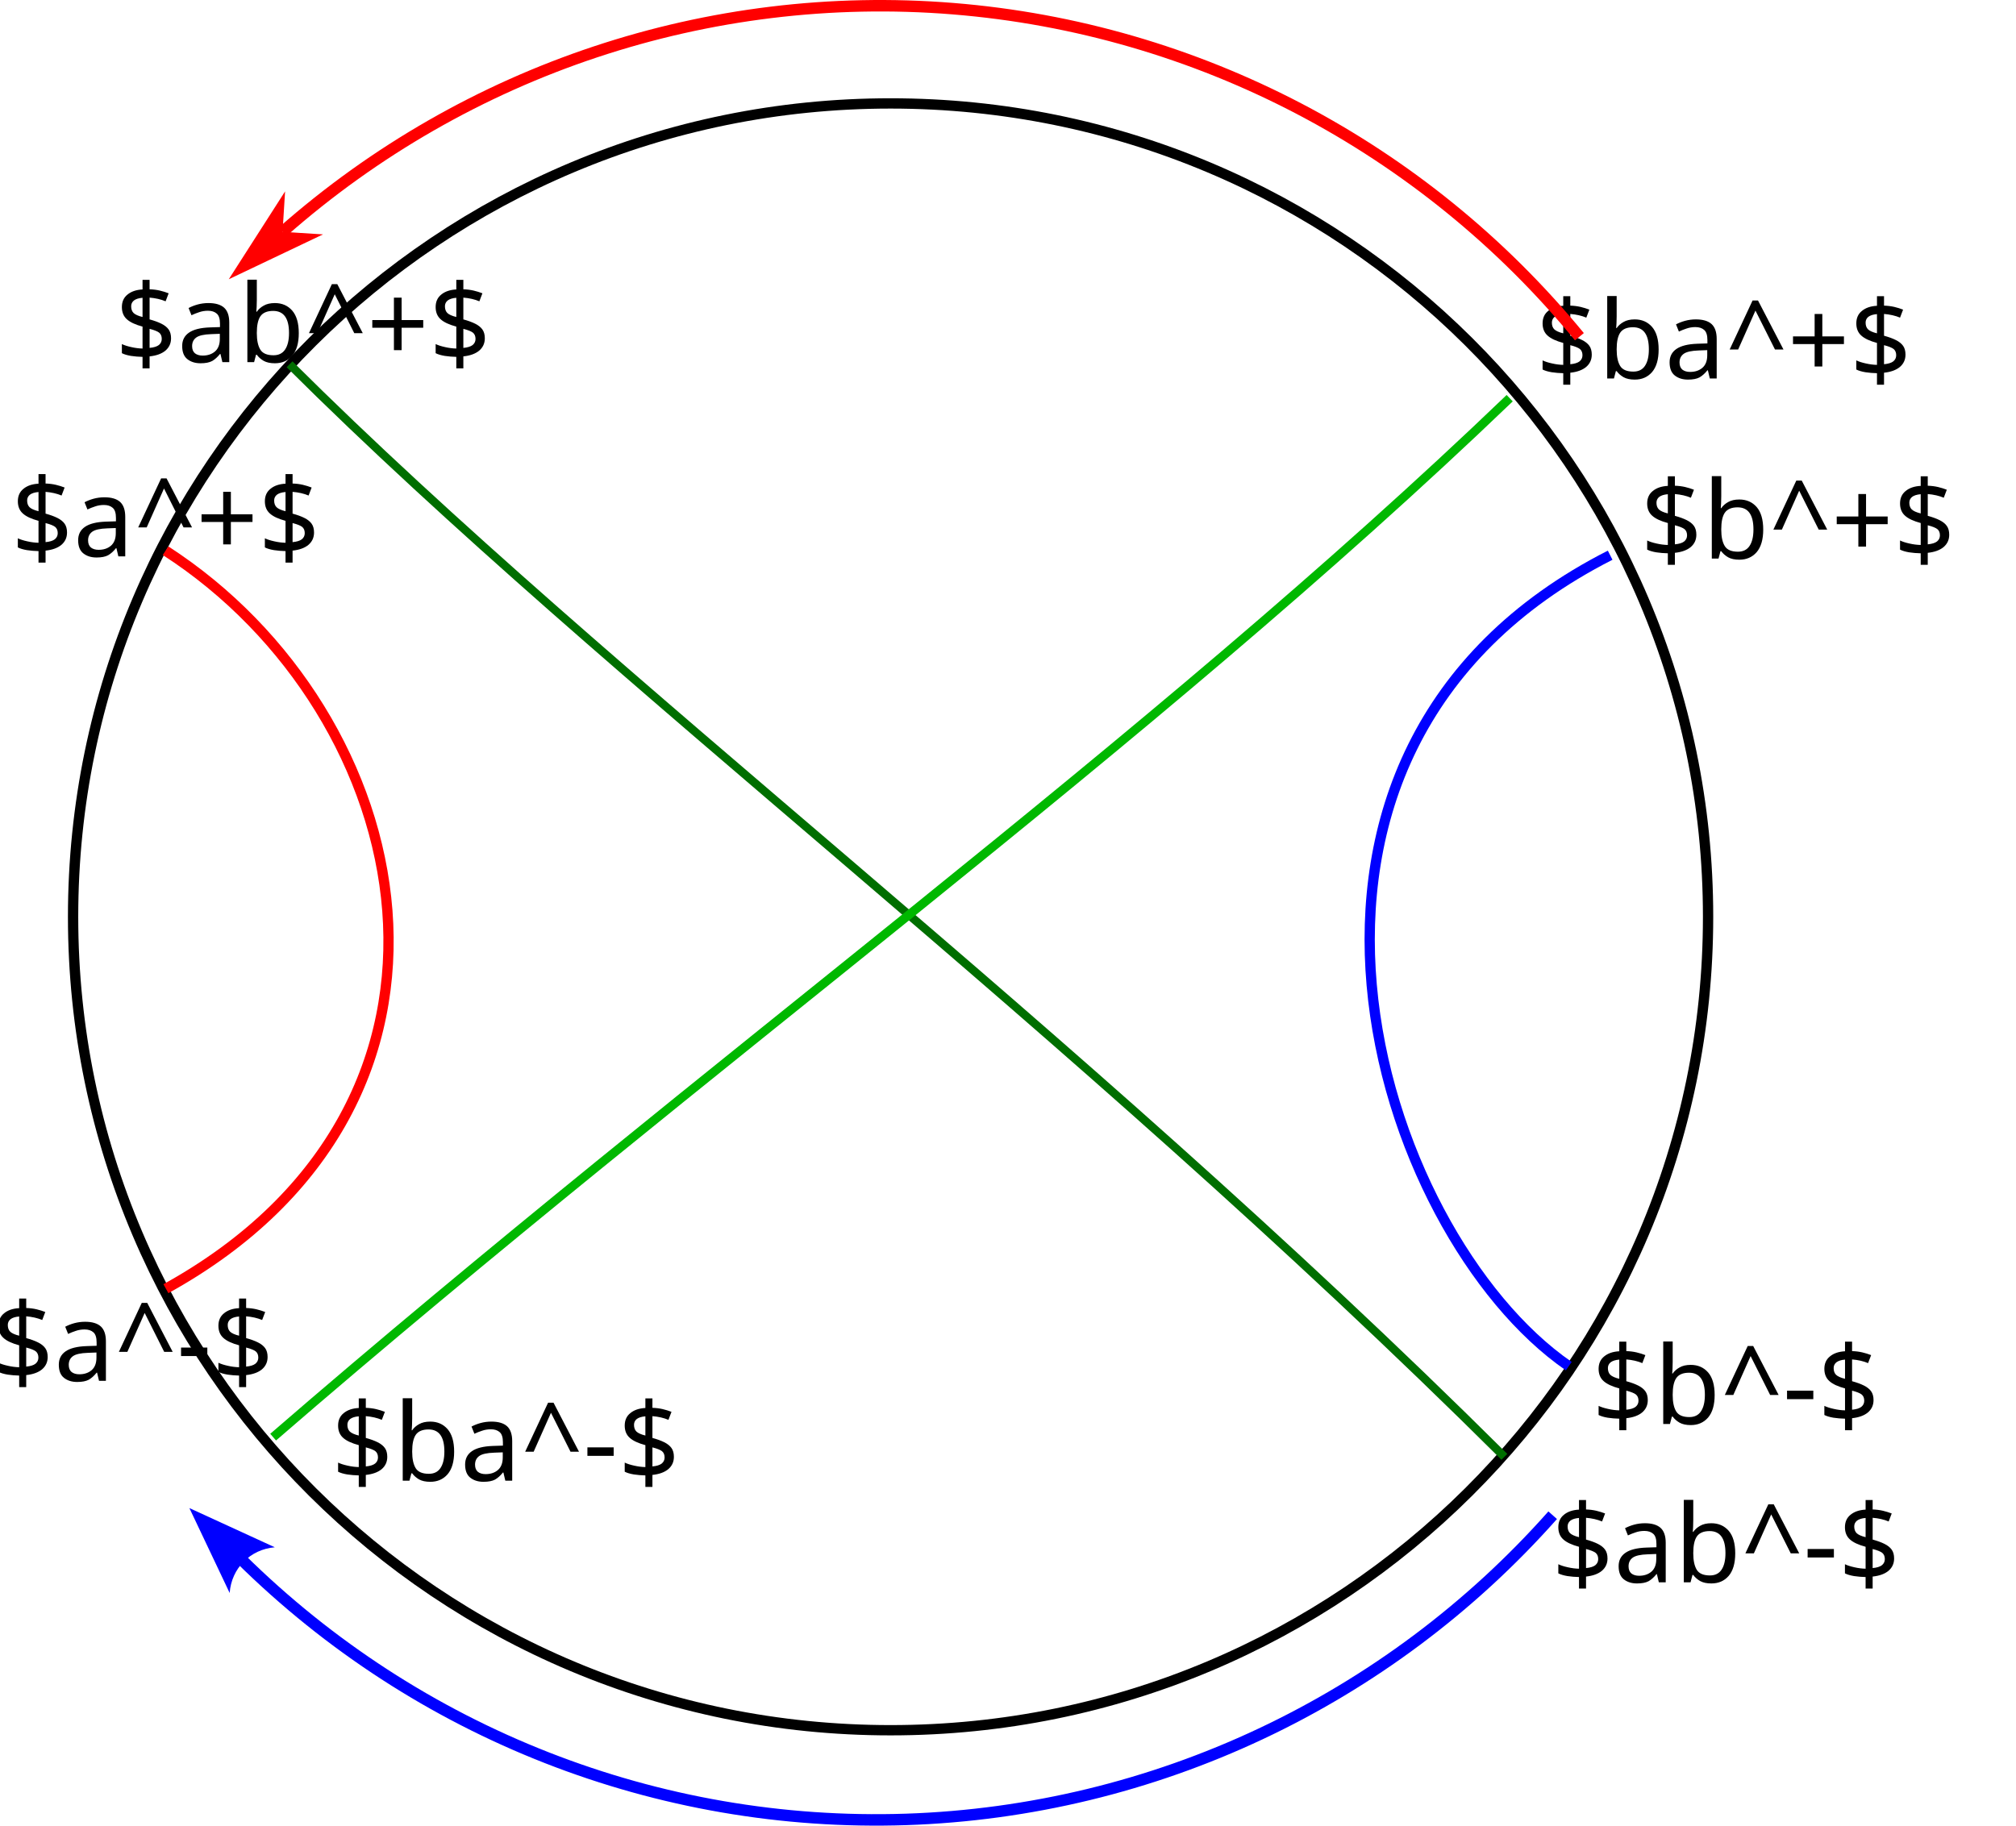
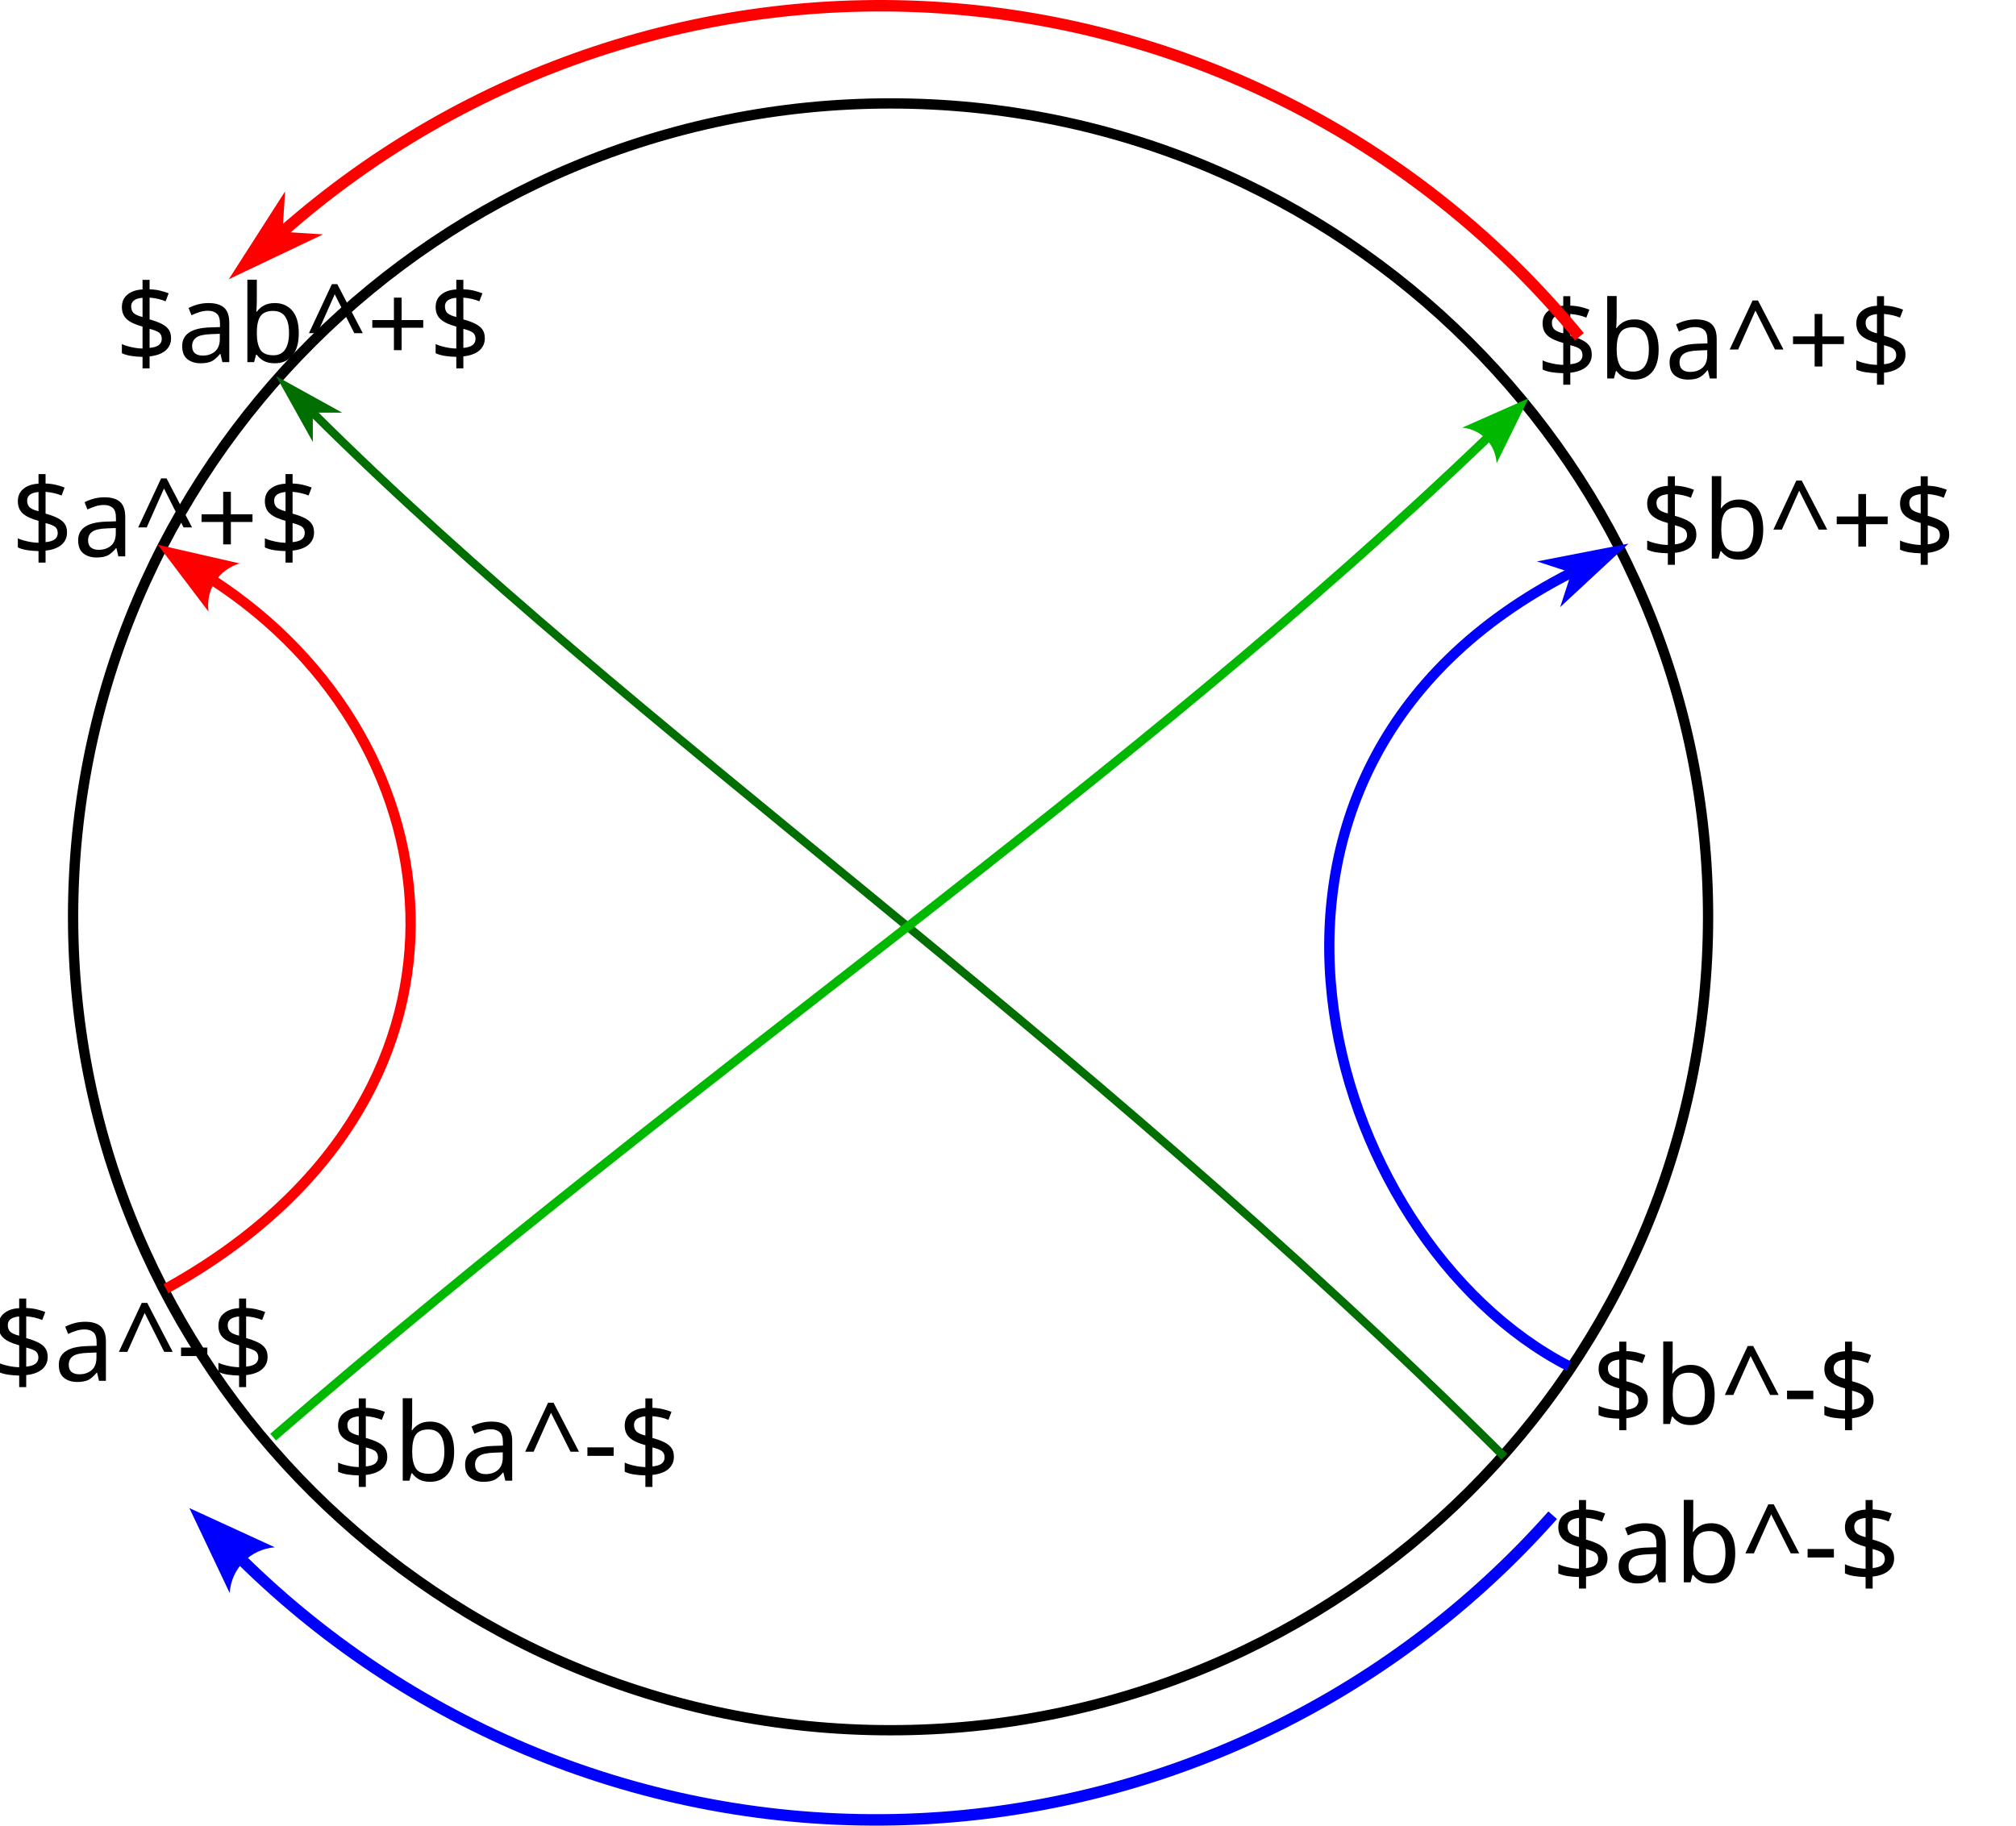
<svg xmlns="http://www.w3.org/2000/svg" width="196.671mm" height="178.148mm" viewBox="0 0 196.671 178.148" version="1.1" id="svg8">
  <defs id="defs2">
+     <marker style="overflow:visible" id="marker2" refX="0" refY="0" orient="auto-start-reverse" markerWidth="1" markerHeight="1" viewBox="0 0 1 1" preserveAspectRatio="xMidYMid">
+       <path transform="scale(0.7)" d="M -2,-4 9,0 -2,4 c 2,-2.33 2,-5.66 0,-8 z" style="fill:context-stroke;fill-rule:evenodd;stroke:none" id="path2" />
+     </marker>
+     <marker style="overflow:visible" id="marker1" refX="0" refY="0" orient="auto-start-reverse" markerWidth="1" markerHeight="1" viewBox="0 0 1 1" preserveAspectRatio="xMidYMid">
+       <path transform="scale(0.7)" d="M -2,-4 9,0 -2,4 c 2,-2.33 2,-5.66 0,-8 z" style="fill:context-stroke;fill-rule:evenodd;stroke:none" id="path1" />
+     </marker>
    <marker style="overflow:visible" id="ConcaveTriangle" refX="0" refY="0" orient="auto-start-reverse" markerWidth="1" markerHeight="1" viewBox="0 0 1 1" preserveAspectRatio="xMidYMid">
      <path transform="scale(0.7)" d="M -2,-4 9,0 -2,4 c 2,-2.33 2,-5.66 0,-8 z" style="fill:context-stroke;fill-rule:evenodd;stroke:none" id="path7" />
    </marker>
    <marker style="overflow:visible" id="DartArrow" refX="0" refY="0" orient="auto-start-reverse" markerWidth="1" markerHeight="1" viewBox="0 0 1 1" preserveAspectRatio="xMidYMid">
      <path style="fill:context-stroke;fill-rule:evenodd;stroke:none" d="M 0,0 5,-5 -12.5,0 5,5 Z" transform="scale(-0.5)" id="path6" />
    </marker>
    <rect x="644.477" y="100.005" width="63.64" height="68.69" id="rect4" />
    <marker style="overflow:visible" id="marker2263" refX="0" refY="0" orient="auto">
      <path transform="scale(0.8)" style="fill:none;fill-opacity:0.75;fill-rule:evenodd;stroke:#e37600;stroke-width:1pt;stroke-opacity:1" d="M 0,5.65 V -5.65" id="path2261" />
    </marker>
    <marker style="overflow:visible" id="DotS" refX="0" refY="0" orient="auto">
      <path transform="matrix(0.2,0,0,0.2,1.48,0.2)" style="fill:#e37600;fill-opacity:1;fill-rule:evenodd;stroke:#e37600;stroke-width:1pt;stroke-opacity:1" d="m -2.5,-1 c 0,2.76 -2.24,5 -5,5 -2.76,0 -5,-2.24 -5,-5 0,-2.76 2.24,-5 5,-5 2.76,0 5,2.24 5,5 z" id="path906" />
    </marker>
    <marker style="overflow:visible" id="marker1201" refX="0" refY="0" orient="auto">
      <path transform="matrix(-0.4,0,0,-0.4,-4,0)" style="fill:#0000ff;fill-opacity:1;fill-rule:evenodd;stroke:#0000ff;stroke-width:1pt;stroke-opacity:1" d="M 0,0 5,-5 -12.5,0 5,5 Z" id="path1199" />
    </marker>
    <marker style="overflow:visible" id="Arrow1Lend" refX="0" refY="0" orient="auto">
      <path transform="matrix(-0.8,0,0,-0.8,-10,0)" style="fill:#0000ff;fill-opacity:1;fill-rule:evenodd;stroke:#0000ff;stroke-width:1pt;stroke-opacity:1" d="M 0,0 5,-5 -12.5,0 5,5 Z" id="path842" />
    </marker>
    <marker style="overflow:visible" id="marker1123" refX="0" refY="0" orient="auto">
      <path transform="matrix(-0.4,0,0,-0.4,-4,0)" style="fill:#0000ff;fill-opacity:1;fill-rule:evenodd;stroke:#0000ff;stroke-width:1pt;stroke-opacity:1" d="M 0,0 5,-5 -12.5,0 5,5 Z" id="path1121" />
    </marker>
    <marker style="overflow:visible" id="Arrow1Mend" refX="0" refY="0" orient="auto">
      <path transform="matrix(-0.4,0,0,-0.4,-4,0)" style="fill:#0000ff;fill-opacity:1;fill-rule:evenodd;stroke:#0000ff;stroke-width:1pt;stroke-opacity:1" d="M 0,0 5,-5 -12.5,0 5,5 Z" id="path848" />
    </marker>
    <rect x="644.477" y="100.005" width="63.64" height="68.69" id="rect4-5" />
    <rect x="644.477" y="100.005" width="63.64" height="68.69" id="rect4-5-6" />
    <rect x="644.477" y="100.005" width="63.64" height="68.69" id="rect4-5-6-1" />
    <rect x="644.477" y="100.005" width="63.64" height="68.69" id="rect4-5-6-1-0" />
    <pattern id="EMFhbasepattern" patternUnits="userSpaceOnUse" width="6" height="6" x="0" y="0" />
  </defs>
  <g id="layer1" transform="translate(-40.39908,-34.42647)">
    <ellipse style="fill:none;stroke:#000000;stroke-width:1.005;stroke-miterlimit:4;stroke-dasharray:none;stroke-opacity:1" id="path833" cx="127.28" cy="123.892" rx="79.751" ry="79.373" />
-     <path style="fill:none;stroke:#006e00;stroke-width:0.809;stroke-linecap:butt;stroke-linejoin:miter;stroke-miterlimit:4;stroke-dasharray:none;stroke-opacity:1" d="M 187.16,176.587 C 144.437,134.078 99.941,101.143 68.647,69.973" id="path835" />
-     <path style="fill:none;stroke:#00b800;stroke-width:0.863;stroke-linecap:butt;stroke-linejoin:miter;stroke-miterlimit:4;stroke-dasharray:none;stroke-opacity:1" d="M 67.045,174.664 C 109.583,137.846 152.253,107.296 187.676,73.281" id="path837" />
-     <path style="fill:none;stroke:#0000ff;stroke-width:1;stroke-linecap:butt;stroke-linejoin:miter;stroke-miterlimit:4;stroke-dasharray:none;stroke-opacity:1" d="M 197.478,88.605 C 159.586,107.87 174.684,154.807 193.441,167.736" id="path1393-8" />
+     <path style="fill:none;stroke:#006e00;stroke-width:0.809;stroke-linecap:butt;stroke-linejoin:miter;stroke-miterlimit:4;stroke-dasharray:none;stroke-opacity:1;marker-end:url(#DartArrow)" d="M 187.16,176.587 C 144.437,134.078 102.209,105.868 70.915,74.697" id="path835" />
+     <path style="fill:none;stroke:#00b800;stroke-width:0.863;stroke-linecap:butt;stroke-linejoin:miter;stroke-miterlimit:4;stroke-dasharray:none;stroke-opacity:1;marker-end:url(#marker1)" d="M 67.045,174.664 C 109.583,137.846 150.174,111.076 185.598,77.06" id="path837" />
+     <path style="fill:none;stroke:#0000ff;stroke-width:1;stroke-linecap:butt;stroke-linejoin:miter;stroke-miterlimit:4;stroke-dasharray:none;stroke-opacity:1;marker-start:url(#DartArrow)" d="M 193.698,90.306 C 155.806,109.571 169.393,155.374 193.441,167.736" id="path1393-8" />
    <text xml:space="preserve" style="font-style:normal;font-weight:normal;font-size:10.583px;line-height:1.25;font-family:sans-serif;fill:#000000;fill-opacity:1;stroke:none;stroke-width:0.265" x="190.23" y="71.36" id="text1461-1">
      <tspan id="tspan1459-1" x="190.23" y="71.36" style="stroke-width:0.265">$ba^+$</tspan>
    </text>
    <text xml:space="preserve" style="font-style:normal;font-weight:normal;font-size:10.583px;line-height:1.25;font-family:sans-serif;fill:#000000;fill-opacity:1;stroke:none;stroke-width:0.265" x="72.727" y="178.916" id="text1461-1-9">
      <tspan id="tspan1459-1-5" x="72.727" y="178.916" style="stroke-width:0.265">$ba^-$</tspan>
    </text>
    <text xml:space="preserve" style="font-style:normal;font-weight:normal;font-size:10.583px;line-height:1.25;font-family:sans-serif;fill:#000000;fill-opacity:1;stroke:none;stroke-width:0.265" x="51.633" y="69.768" id="text1461-1-6">
      <tspan id="tspan1459-1-8" x="51.633" y="69.768" style="stroke-width:0.265">$ab^+$</tspan>
    </text>
    <text xml:space="preserve" style="font-style:normal;font-weight:normal;font-size:10.583px;line-height:1.25;font-family:sans-serif;fill:#000000;fill-opacity:1;stroke:none;stroke-width:0.265" x="191.766" y="188.834" id="text1461-1-6-0">
      <tspan id="tspan1459-1-8-5" x="191.766" y="188.834" style="stroke-width:0.265">$ab^-$</tspan>
    </text>
    <text xml:space="preserve" style="font-style:normal;font-weight:normal;font-size:10.583px;line-height:1.25;font-family:sans-serif;fill:#000000;fill-opacity:1;stroke:none;stroke-width:0.265" x="195.697" y="173.378" id="text1461-5-2">
      <tspan id="tspan1459-0-8" x="195.697" y="173.378" style="stroke-width:0.265">$b^-$</tspan>
    </text>
    <text xml:space="preserve" style="font-style:normal;font-weight:normal;font-size:10.583px;line-height:1.25;font-family:sans-serif;fill:#000000;fill-opacity:1;stroke:none;stroke-width:0.265" x="200.432" y="88.935" id="text1461-5-3">
      <tspan id="tspan1459-0-1" x="200.432" y="88.935" style="stroke-width:0.265">$b^+$</tspan>
    </text>
-     <path style="fill:none;stroke:#ff0000;stroke-width:1;stroke-linecap:butt;stroke-linejoin:miter;stroke-miterlimit:4;stroke-dasharray:none;stroke-opacity:1" d="m 56.549,88.165 c 24.633,15.909 33.061,53.771 0.035,72.013" id="path1393-8-53" />
+     <path style="fill:none;stroke:#ff0000;stroke-width:1;stroke-linecap:butt;stroke-linejoin:miter;stroke-miterlimit:4;stroke-dasharray:none;stroke-opacity:1;marker-start:url(#marker2)" d="m 61.085,90.999 c 24.633,15.909 28.526,50.937 -4.501,69.178" id="path1393-8-53" />
    <text xml:space="preserve" style="font-style:normal;font-weight:normal;font-size:10.583px;line-height:1.25;font-family:sans-serif;fill:#000000;fill-opacity:1;stroke:none;stroke-width:0.265" x="41.483" y="88.721" id="text1461-5-3-3">
      <tspan id="tspan1459-0-1-9" x="41.483" y="88.721" style="stroke-width:0.265">$a^+$</tspan>
    </text>
    <text xml:space="preserve" style="font-style:normal;font-weight:normal;font-size:10.583px;line-height:1.25;font-family:sans-serif;fill:#000000;fill-opacity:1;stroke:none;stroke-width:0.265" x="39.598" y="169.173" id="text1461-5-3-3-0">
      <tspan id="tspan1459-0-1-9-0" x="39.598" y="169.173" style="stroke-width:0.265">$a^-$</tspan>
    </text>
    <path style="fill:none;stroke:#ff0000;stroke-width:1.119;stroke-miterlimit:4;stroke-dasharray:none;stroke-opacity:1;marker-start:url(#DartArrow)" id="path833-9-6-8" d="M 67.963,57.05 A 88.387,88.765 0 0 1 133.377,35.273 88.387,88.765 0 0 1 194.478,67.283" />
    <path style="fill:none;stroke:#0000ff;stroke-width:1.119;stroke-miterlimit:4;stroke-dasharray:none;stroke-opacity:1;marker-end:url(#ConcaveTriangle)" id="path833-9-6-8-3" d="M 191.871,182.284 A 88.387,88.765 0 0 1 128.79,211.967 88.387,88.765 0 0 1 63.891,186.541" />
  </g>
</svg>
